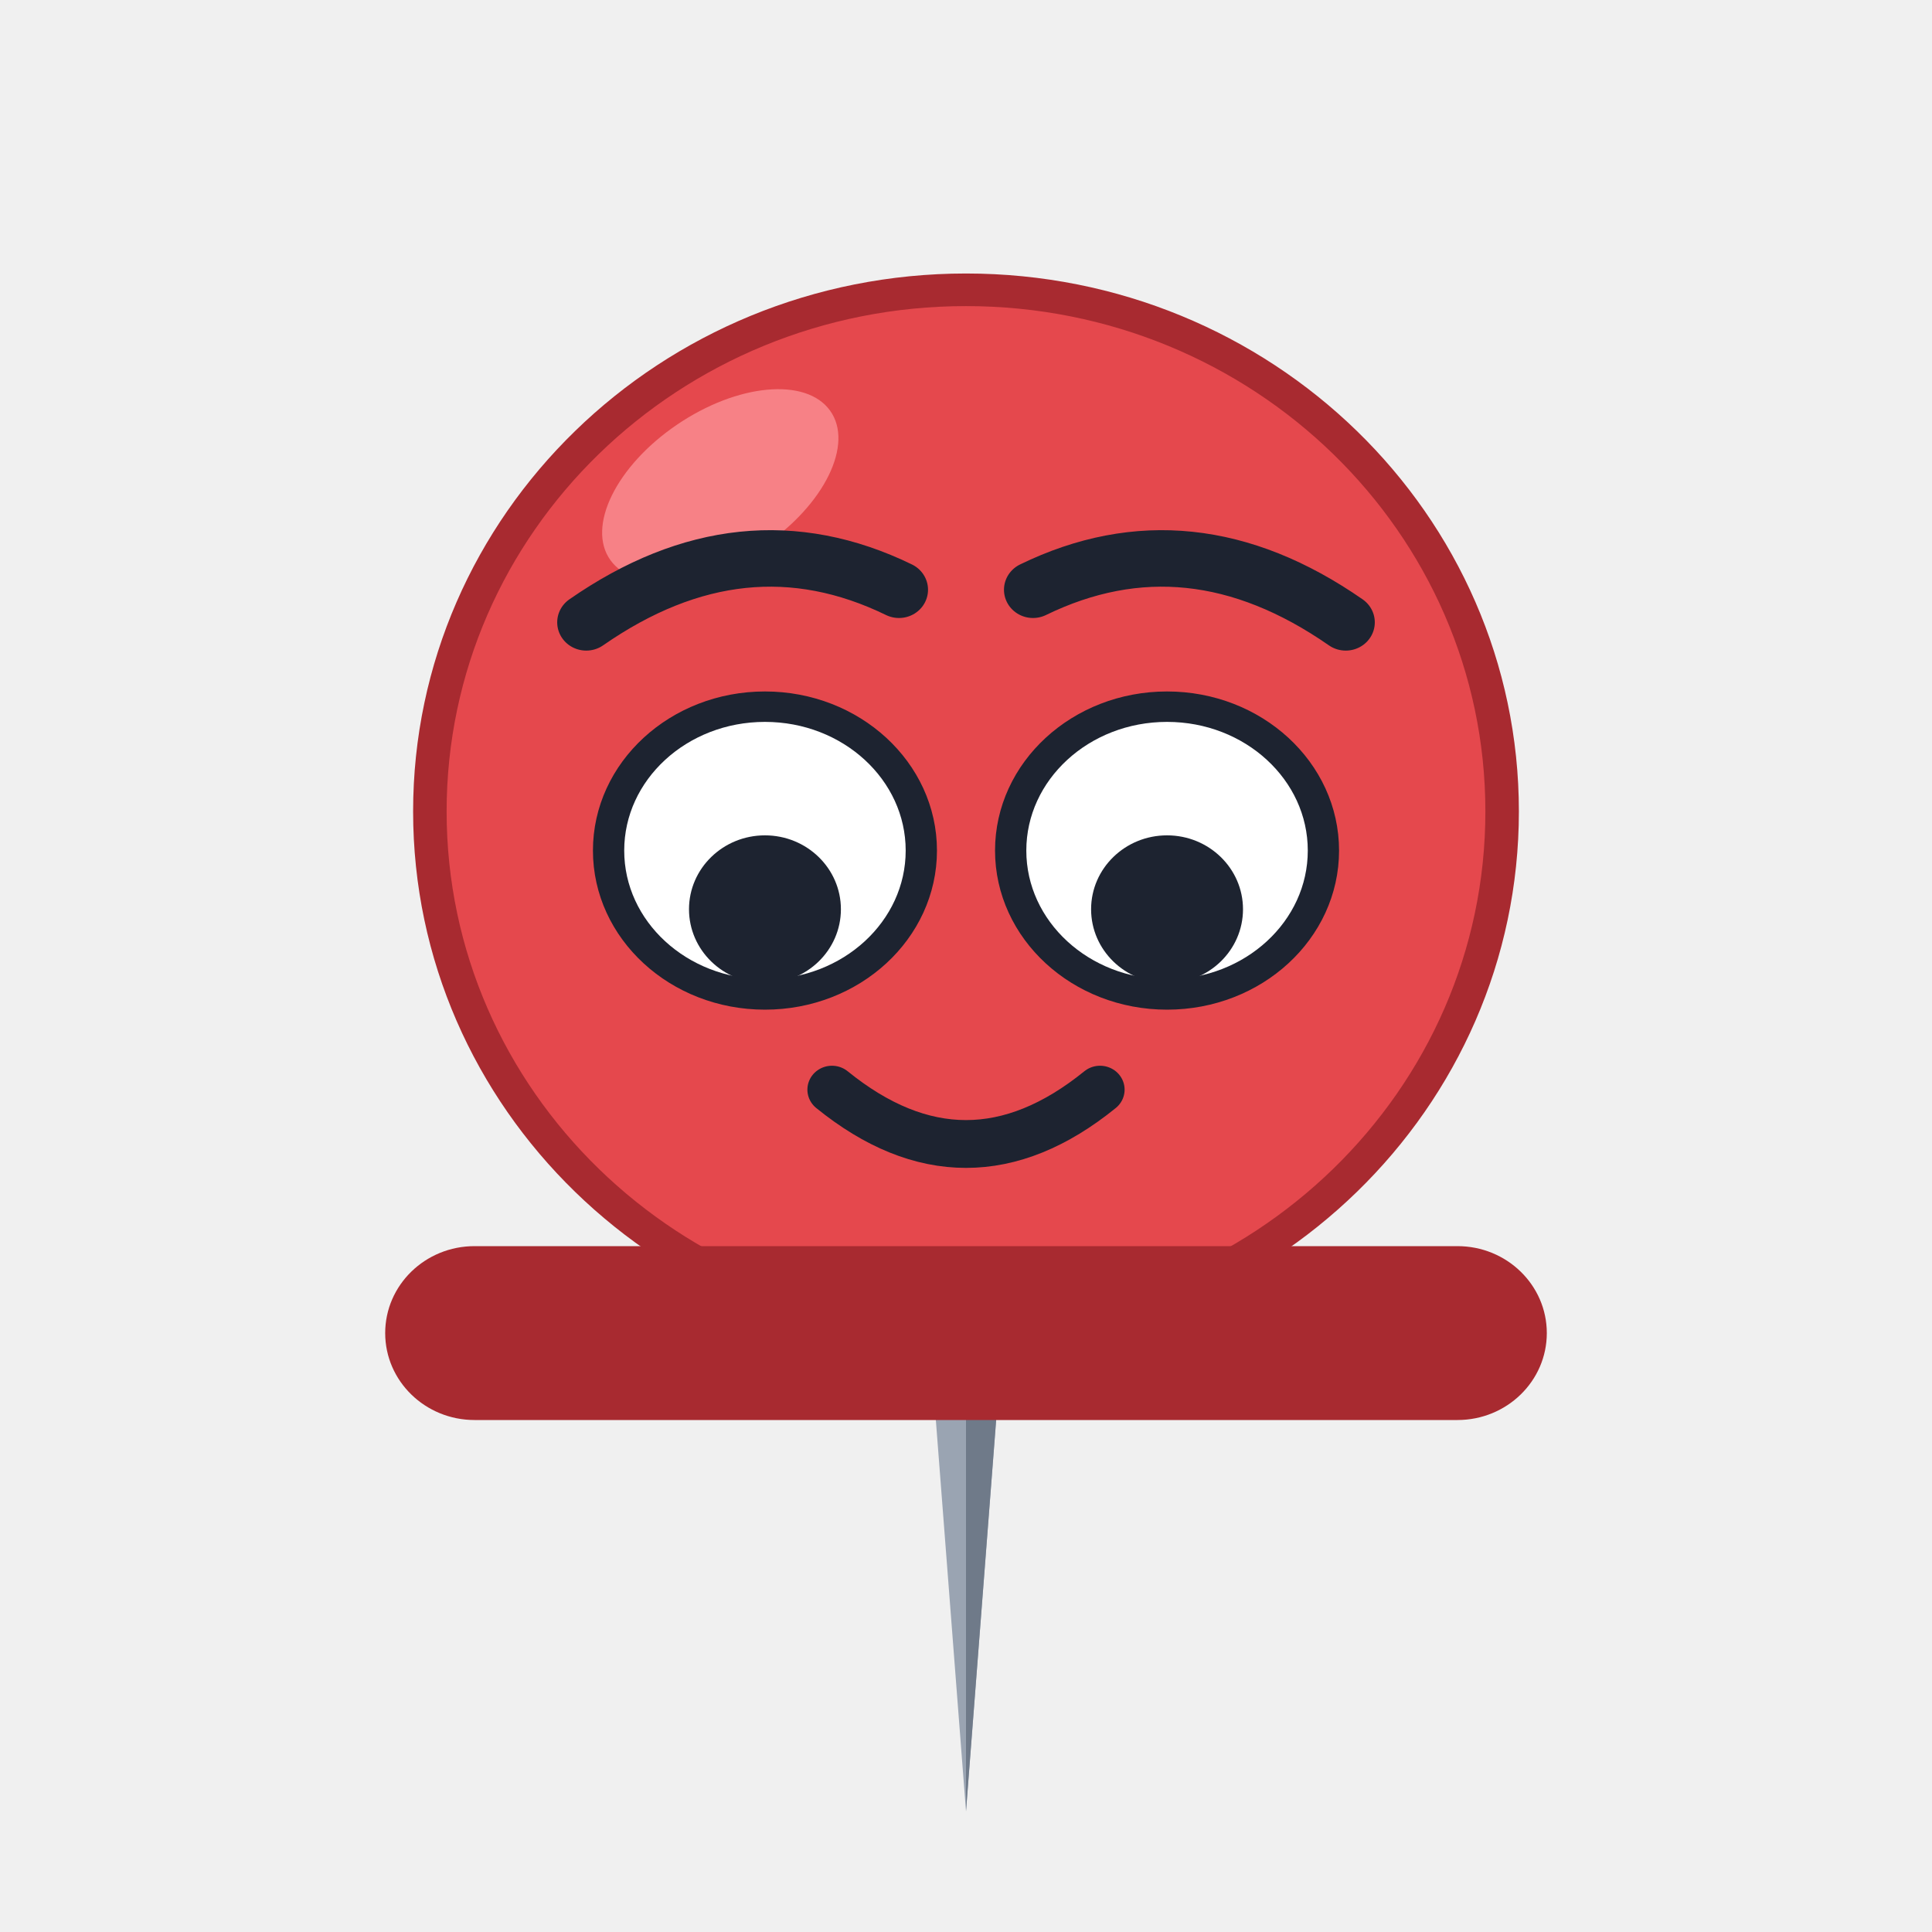
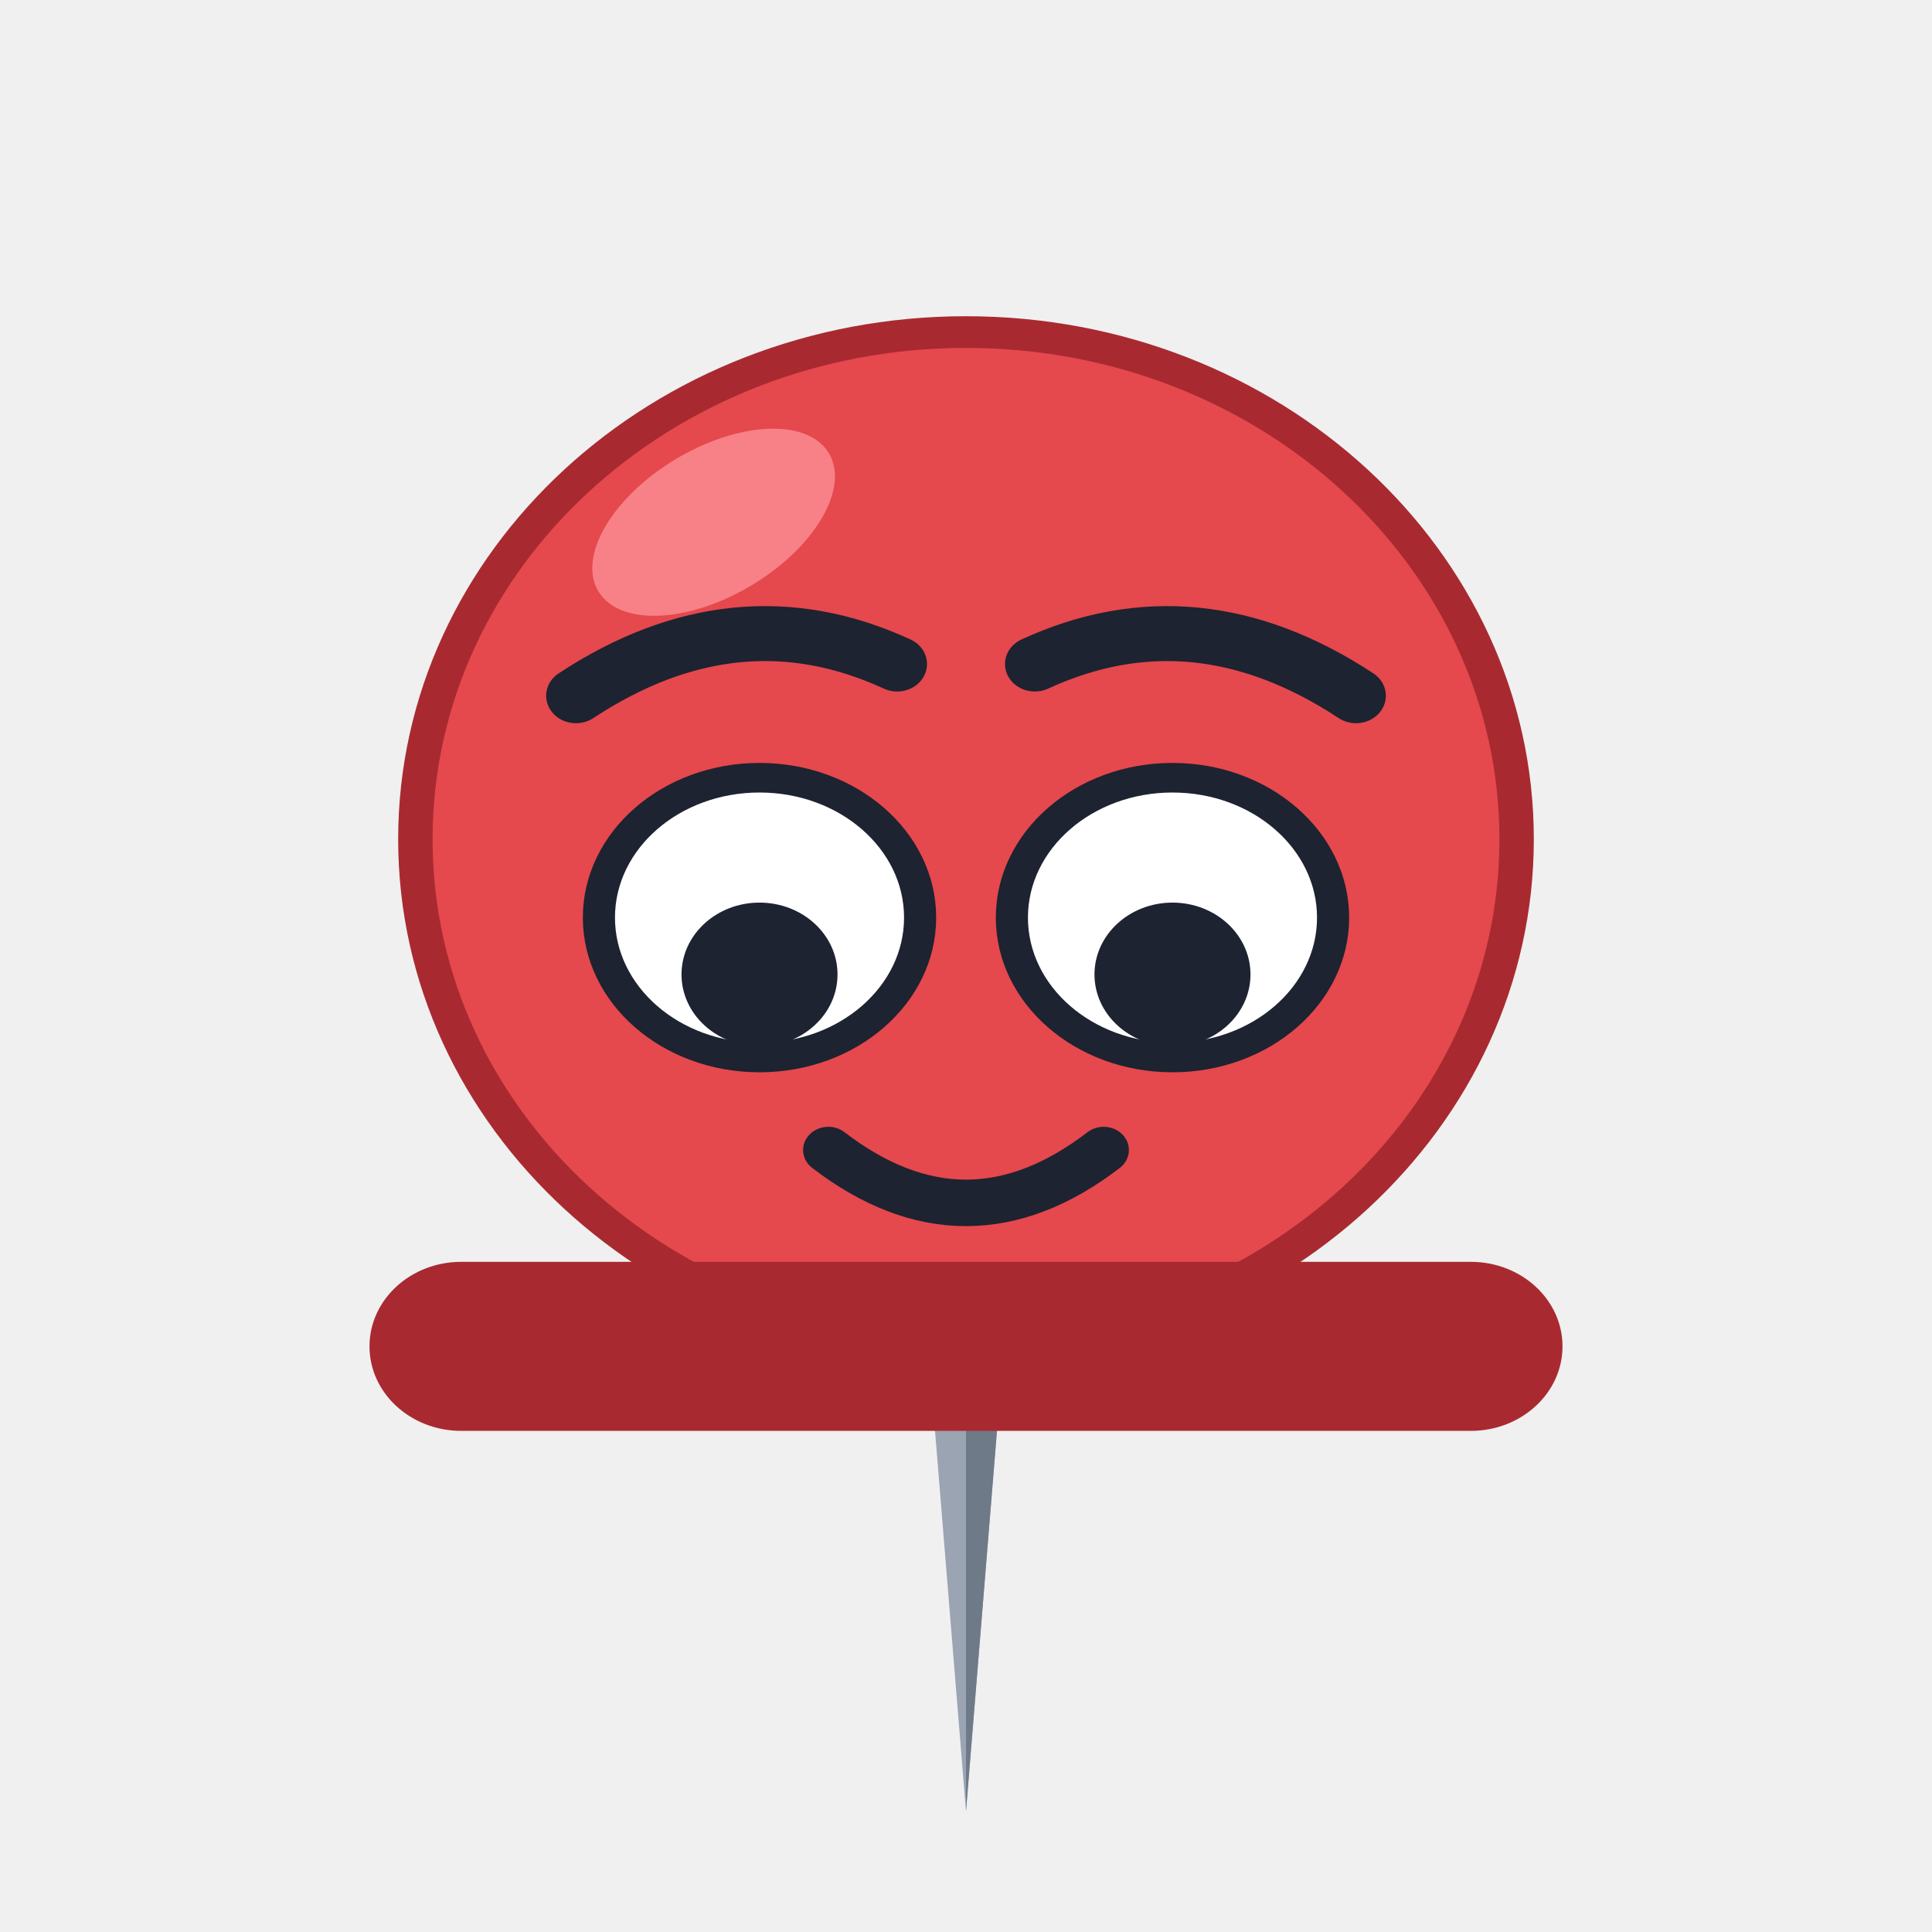
<svg xmlns="http://www.w3.org/2000/svg" width="96" height="96" viewBox="0 0 96 96">
-   <g transform="translate(0 0) rotate(0 48 90) translate(48 90) scale(1.11 1.08) translate(-48 -90)">
+   <g transform="translate(0 0) rotate(0 48 90) translate(48 90) scale(1.14 1.05) translate(-48 -90)">
    <polygon points="46.5,70 49.5,70 48,90" fill="#9aa4b2" />
    <polygon points="48,70 49.5,70 48,90" fill="#6f7a89" />
    <circle cx="48" cy="44" r="24" fill="#e5484d" stroke="#a82a30" stroke-width="1.5" />
    <ellipse cx="37" cy="29" rx="6" ry="3.4" transform="rotate(-35 37 29)" fill="#ff9a9e" opacity="0.7" />
    <rect x="22" y="64" width="52" height="8" rx="4" fill="#a82a30" />
    <clipPath id="eyeL">
-       <ellipse cx="39" cy="45.8" rx="7" ry="6.62" />
+       <ellipse cx="39" cy="47.71" rx="7" ry="6.62" />
    </clipPath>
-     <ellipse cx="39" cy="45.8" rx="7" ry="6.62" fill="#ffffff" stroke="#1d2330" stroke-width="1.4" />
-     <circle cx="39" cy="48.5" r="3.4" fill="#1d2330" clip-path="url(#eyeL)" />
+     <ellipse cx="39" cy="47.71" rx="7" ry="6.62" fill="#ffffff" stroke="#1d2330" stroke-width="1.4" />
+     <circle cx="39" cy="50.4" r="3.4" fill="#1d2330" clip-path="url(#eyeL)" />
    <clipPath id="eyeR">
-       <ellipse cx="57" cy="45.8" rx="7" ry="6.62" />
+       <ellipse cx="57" cy="47.71" rx="7" ry="6.62" />
    </clipPath>
-     <ellipse cx="57" cy="45.8" rx="7" ry="6.62" fill="#ffffff" stroke="#1d2330" stroke-width="1.4" />
-     <circle cx="57" cy="48.5" r="3.4" fill="#1d2330" clip-path="url(#eyeR)" />
-     <path d="M31 35.3 Q38 30.3 45 33.8" fill="none" stroke="#1d2330" stroke-width="2.6" stroke-linecap="round" />
-     <path d="M51 33.8 Q58 30.3 65 35.3" fill="none" stroke="#1d2330" stroke-width="2.6" stroke-linecap="round" />
-     <path d="M42 56.8 Q48 61.8 54 56.8" fill="none" stroke="#1d2330" stroke-width="2.2" stroke-linecap="round" />
+     <ellipse cx="57" cy="47.71" rx="7" ry="6.62" fill="#ffffff" stroke="#1d2330" stroke-width="1.4" />
+     <circle cx="57" cy="50.4" r="3.4" fill="#1d2330" clip-path="url(#eyeR)" />
+     <path d="M31 37.21 Q38 32.21 45 35.71" fill="none" stroke="#1d2330" stroke-width="2.6" stroke-linecap="round" />
+     <path d="M51 35.71 Q58 32.21 65 37.21" fill="none" stroke="#1d2330" stroke-width="2.6" stroke-linecap="round" />
+     <path d="M42 58.71 Q48 63.71 54 58.71" fill="none" stroke="#1d2330" stroke-width="2.2" stroke-linecap="round" />
  </g>
</svg>
